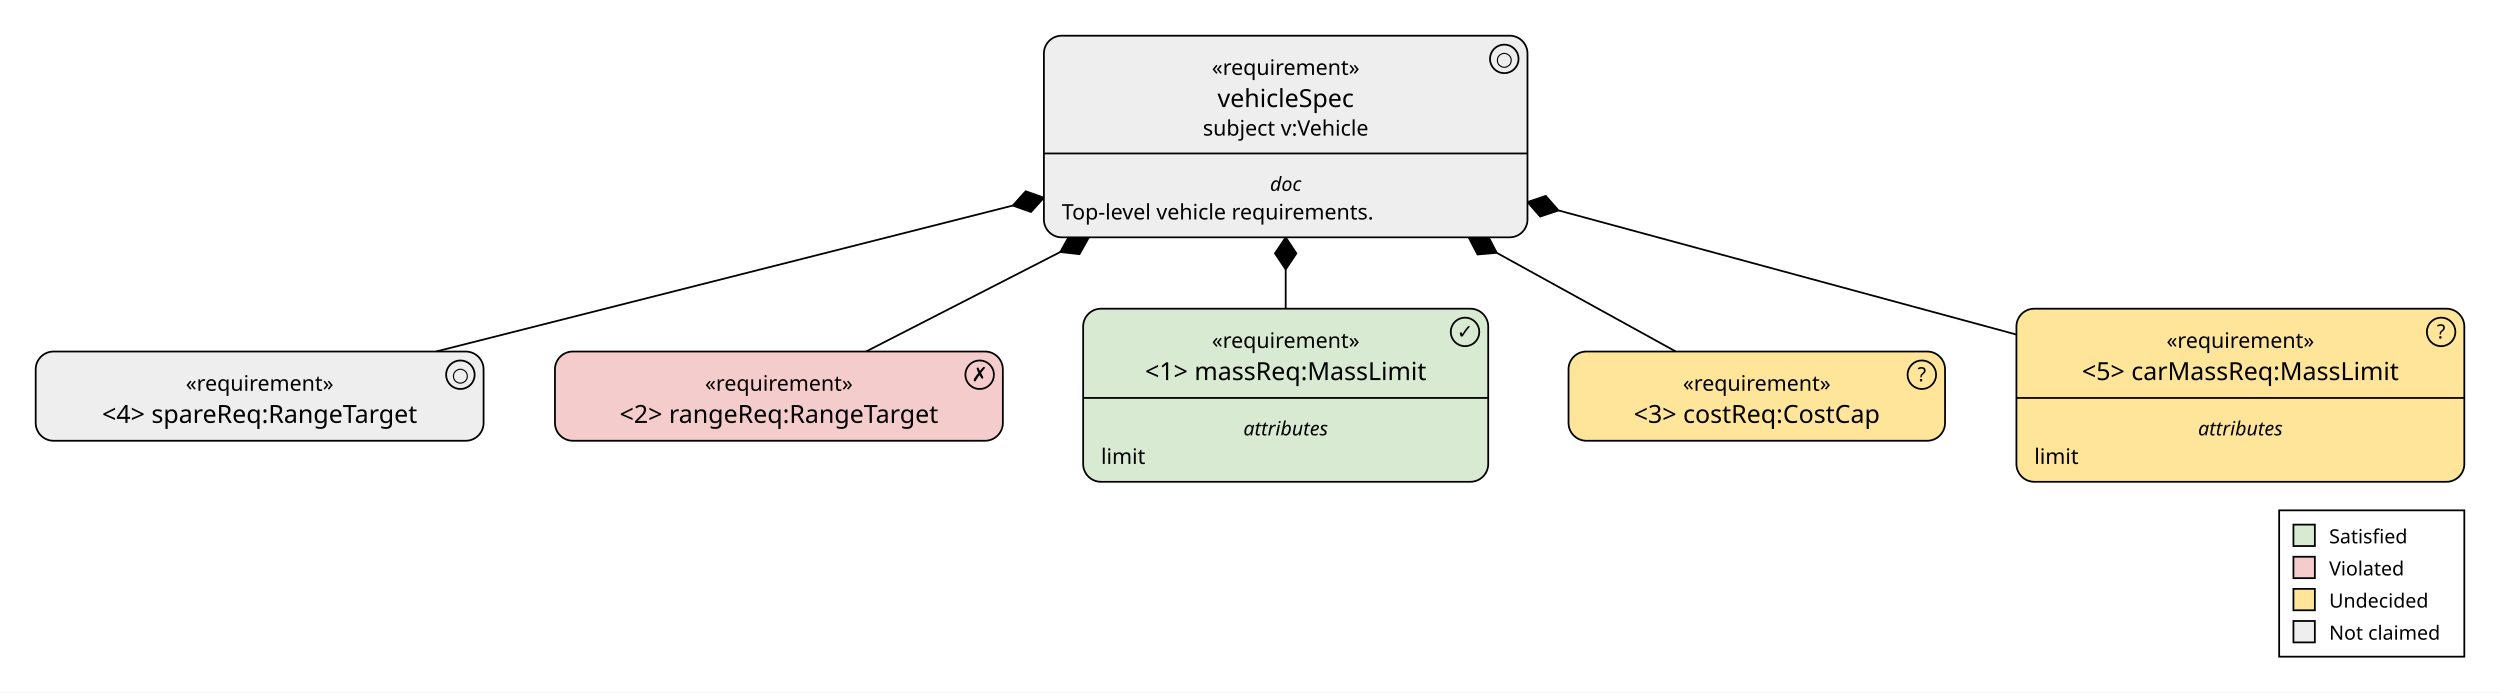
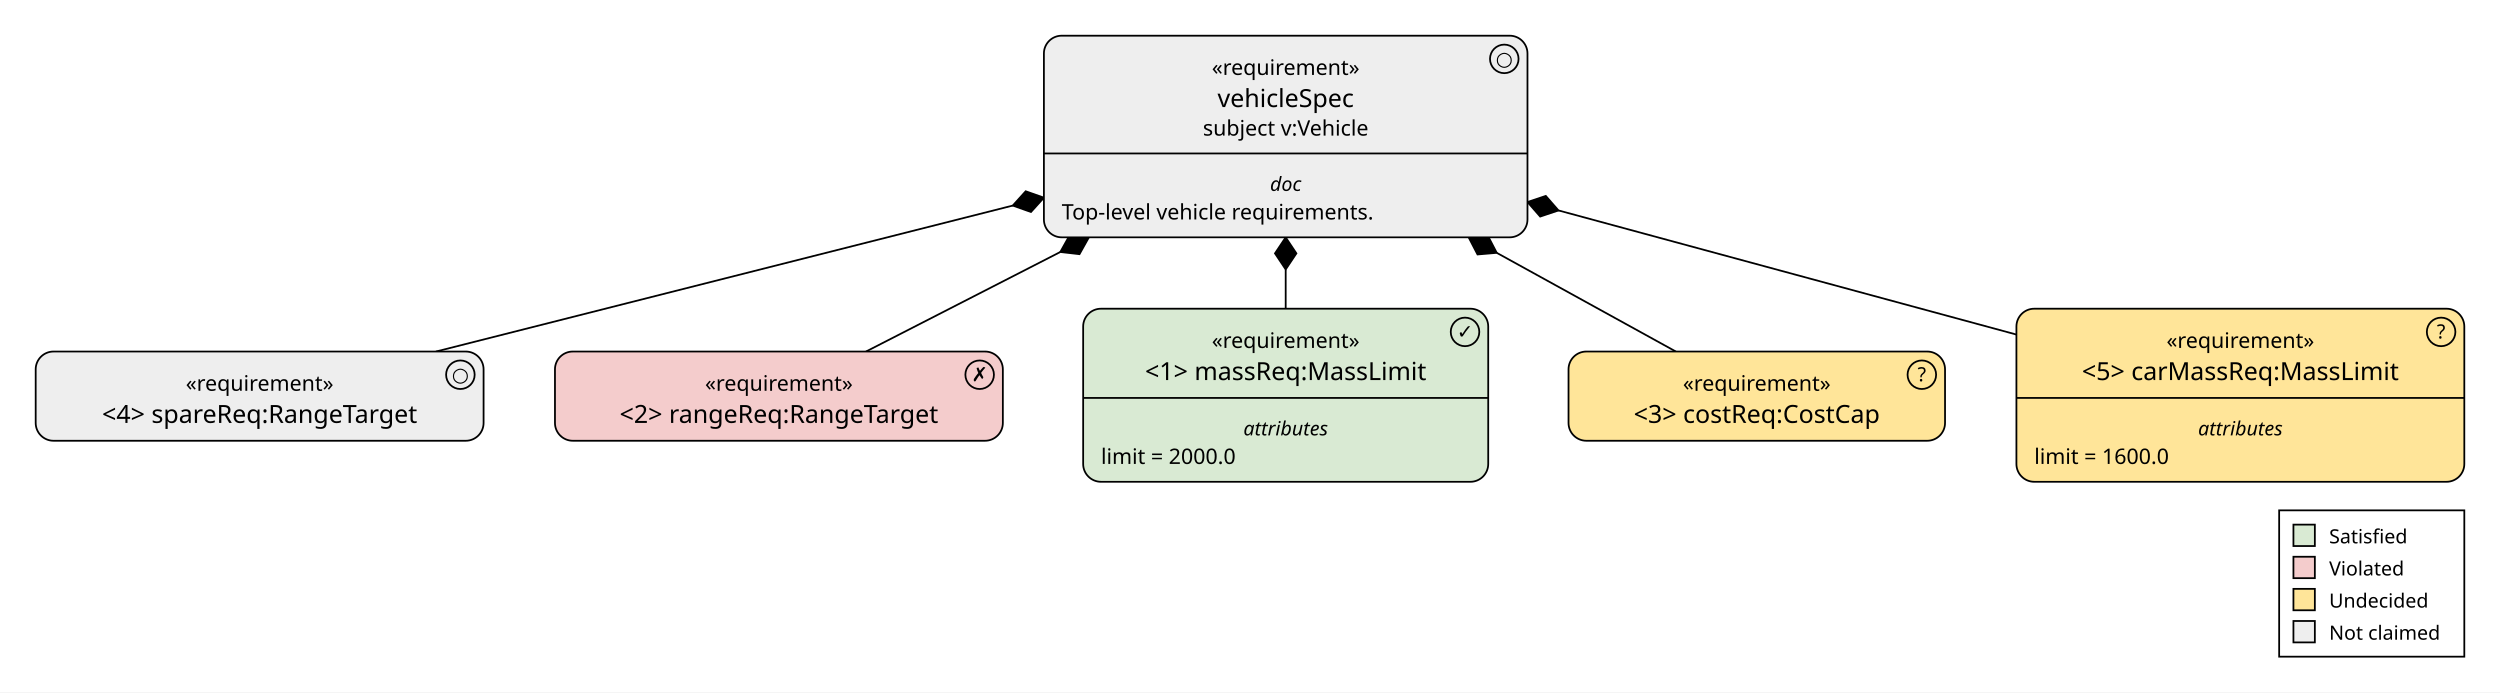
<svg xmlns="http://www.w3.org/2000/svg" width="1401" height="388" viewBox="0 0 1401 388" font-family="sans-serif">
  <rect x="0" y="0" width="1401" height="388" fill="#ffffff" />
  <polyline points="873.37,117.93 1130,187.49" fill="none" stroke="#000000" />
  <polygon points="856,113.22 863.12,121.37 873.37,117.93 866.26,109.79" fill="#000000" stroke="#000000" />
  <polyline points="838.78,141.69 939.14,197" fill="none" stroke="#000000" />
  <polygon points="823.02,133 828,142.6 838.78,141.69 833.79,132.09" fill="#000000" stroke="#000000" />
  <polyline points="720.5,151 720.5,173" fill="none" stroke="#000000" />
  <polygon points="720.5,133 714.5,142 720.5,151 726.5,142" fill="#000000" stroke="#000000" />
  <polyline points="594.2,141.21 485.3,197" fill="none" stroke="#000000" />
  <polygon points="610.22,133 599.47,131.76 594.2,141.21 604.94,142.44" fill="#000000" stroke="#000000" />
  <polyline points="567.55,115.2 244.3,197" fill="none" stroke="#000000" />
  <polygon points="585,110.79 574.8,107.18 567.55,115.2 577.75,118.81" fill="#000000" stroke="#000000" />
  <rect x="585" y="20" width="271" height="113" rx="10" fill="#eeeeee" stroke="#000000" />
  <text x="720.5" y="42" text-anchor="middle" font-size="12">«requirement»</text>
  <text x="720.5" y="60" text-anchor="middle" font-size="14">vehicleSpec</text>
  <text x="720.5" y="76" text-anchor="middle" font-size="12">subject v:Vehicle</text>
  <rect x="835" y="25" width="16" height="16" rx="8" fill="none" stroke="#000000" />
  <text x="843" y="36.67" text-anchor="middle" font-size="11">○</text>
  <polyline points="585,86 856,86" fill="none" stroke="#000000" />
  <text x="720.5" y="107" text-anchor="middle" font-size="11" font-style="italic">doc</text>
  <text x="595" y="123" text-anchor="start" font-size="12">Top-level vehicle requirements.</text>
  <rect x="1130" y="173" width="251" height="97" rx="10" fill="#ffe599" stroke="#000000" />
  <text x="1255.5" y="195" text-anchor="middle" font-size="12">«requirement»</text>
  <text x="1255.5" y="213" text-anchor="middle" font-size="14">&lt;5&gt; carMassReq:MassLimit</text>
  <rect x="1360" y="178" width="16" height="16" rx="8" fill="none" stroke="#000000" />
  <text x="1368" y="189.67" text-anchor="middle" font-size="11">?</text>
  <polyline points="1130,223 1381,223" fill="none" stroke="#000000" />
  <text x="1255.5" y="244" text-anchor="middle" font-size="11" font-style="italic">attributes</text>
-   <text x="1140" y="260" text-anchor="start" font-size="12">limit</text>
+   <text x="1140" y="260" text-anchor="start" font-size="12">limit = 1600.0</text>
  <rect x="879" y="197" width="211" height="50" rx="10" fill="#ffe599" stroke="#000000" />
  <text x="984.5" y="219" text-anchor="middle" font-size="12">«requirement»</text>
  <text x="984.5" y="237" text-anchor="middle" font-size="14">&lt;3&gt; costReq:CostCap</text>
  <rect x="1069" y="202" width="16" height="16" rx="8" fill="none" stroke="#000000" />
  <text x="1077" y="213.67" text-anchor="middle" font-size="11">?</text>
  <rect x="607" y="173" width="227" height="97" rx="10" fill="#d9ead3" stroke="#000000" />
  <text x="720.5" y="195" text-anchor="middle" font-size="12">«requirement»</text>
  <text x="720.5" y="213" text-anchor="middle" font-size="14">&lt;1&gt; massReq:MassLimit</text>
  <rect x="813" y="178" width="16" height="16" rx="8" fill="none" stroke="#000000" />
  <text x="821" y="189.67" text-anchor="middle" font-size="11">✓</text>
  <polyline points="607,223 834,223" fill="none" stroke="#000000" />
  <text x="720.5" y="244" text-anchor="middle" font-size="11" font-style="italic">attributes</text>
-   <text x="617" y="260" text-anchor="start" font-size="12">limit</text>
+   <text x="617" y="260" text-anchor="start" font-size="12">limit = 2000.0</text>
  <rect x="311" y="197" width="251" height="50" rx="10" fill="#f4cccc" stroke="#000000" />
  <text x="436.5" y="219" text-anchor="middle" font-size="12">«requirement»</text>
  <text x="436.5" y="237" text-anchor="middle" font-size="14">&lt;2&gt; rangeReq:RangeTarget</text>
  <rect x="541" y="202" width="16" height="16" rx="8" fill="none" stroke="#000000" />
  <text x="549" y="213.67" text-anchor="middle" font-size="11">✗</text>
  <rect x="20" y="197" width="251" height="50" rx="10" fill="#eeeeee" stroke="#000000" />
  <text x="145.5" y="219" text-anchor="middle" font-size="12">«requirement»</text>
  <text x="145.5" y="237" text-anchor="middle" font-size="14">&lt;4&gt; spareReq:RangeTarget</text>
  <rect x="250" y="202" width="16" height="16" rx="8" fill="none" stroke="#000000" />
  <text x="258" y="213.67" text-anchor="middle" font-size="11">○</text>
  <rect x="1277.24" y="286" width="103.76" height="82" fill="#ffffff" stroke="#000000" />
  <rect x="1285.24" y="294" width="12" height="12" fill="#d9ead3" stroke="#000000" />
  <text x="1305.24" y="304.5" text-anchor="start" font-size="11">Satisfied</text>
  <rect x="1285.24" y="312" width="12" height="12" fill="#f4cccc" stroke="#000000" />
  <text x="1305.24" y="322.5" text-anchor="start" font-size="11">Violated</text>
  <rect x="1285.24" y="330" width="12" height="12" fill="#ffe599" stroke="#000000" />
  <text x="1305.24" y="340.5" text-anchor="start" font-size="11">Undecided</text>
  <rect x="1285.24" y="348" width="12" height="12" fill="#eeeeee" stroke="#000000" />
  <text x="1305.24" y="358.5" text-anchor="start" font-size="11">Not claimed</text>
</svg>
